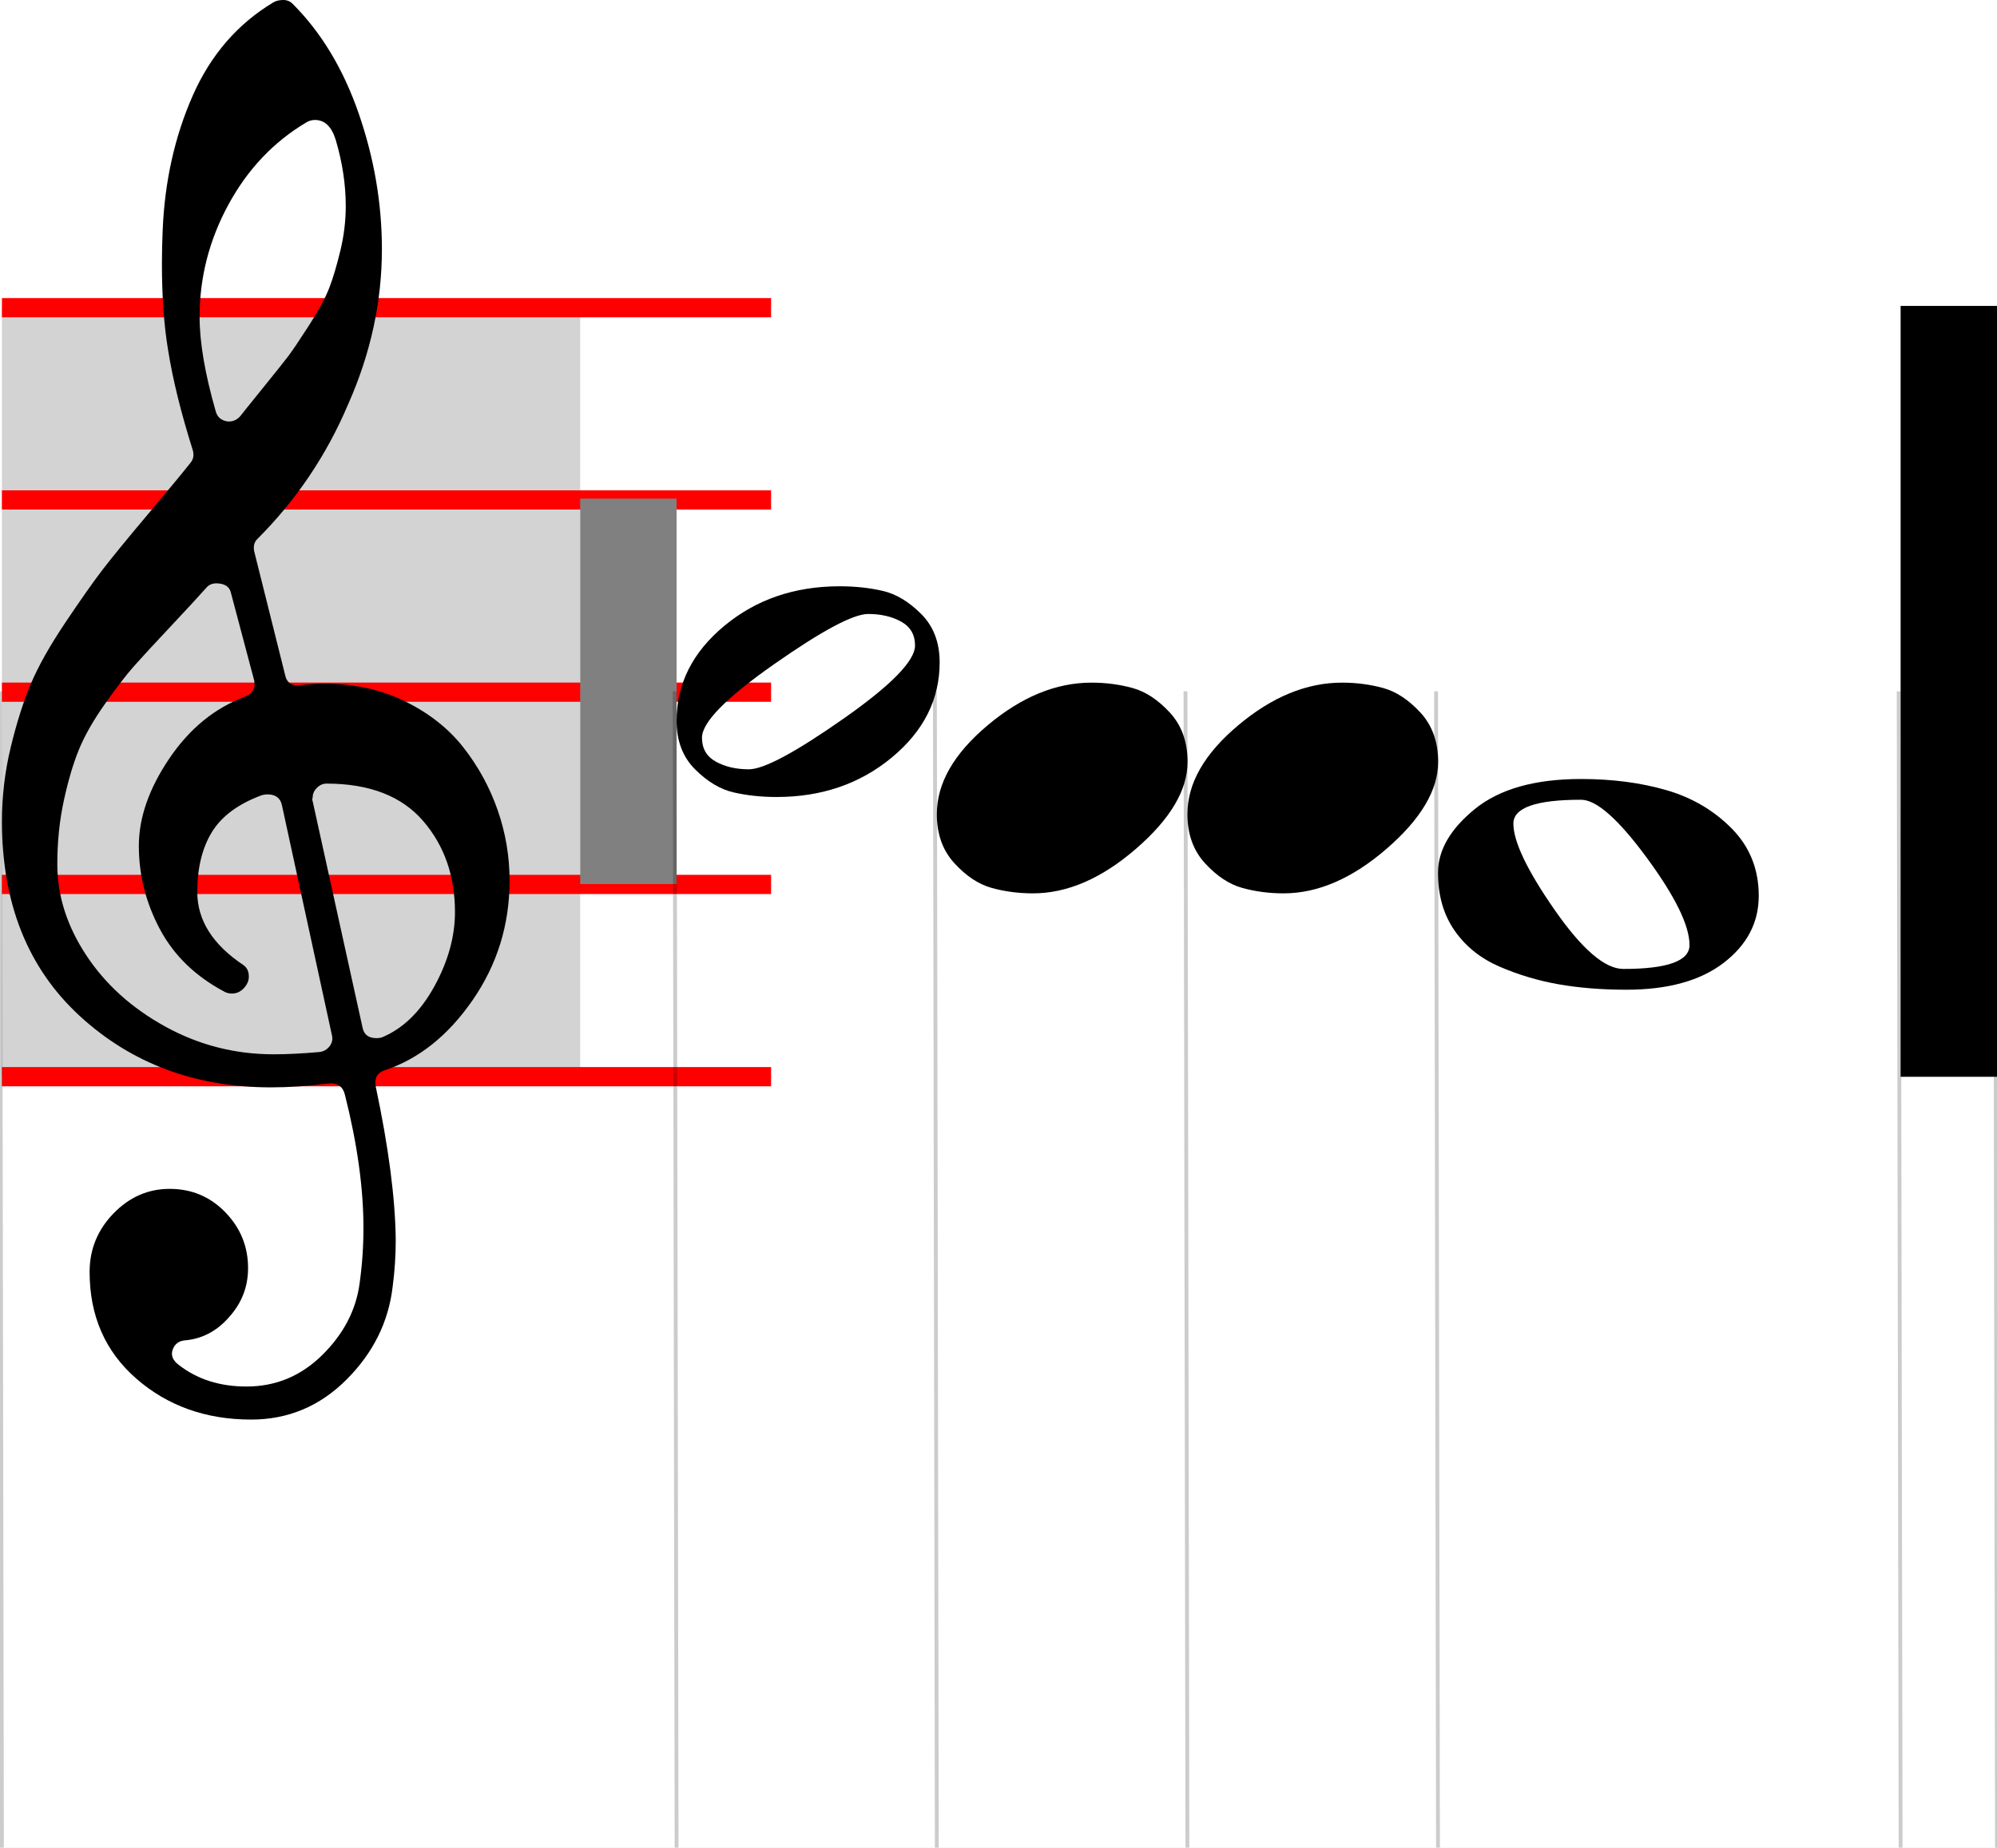
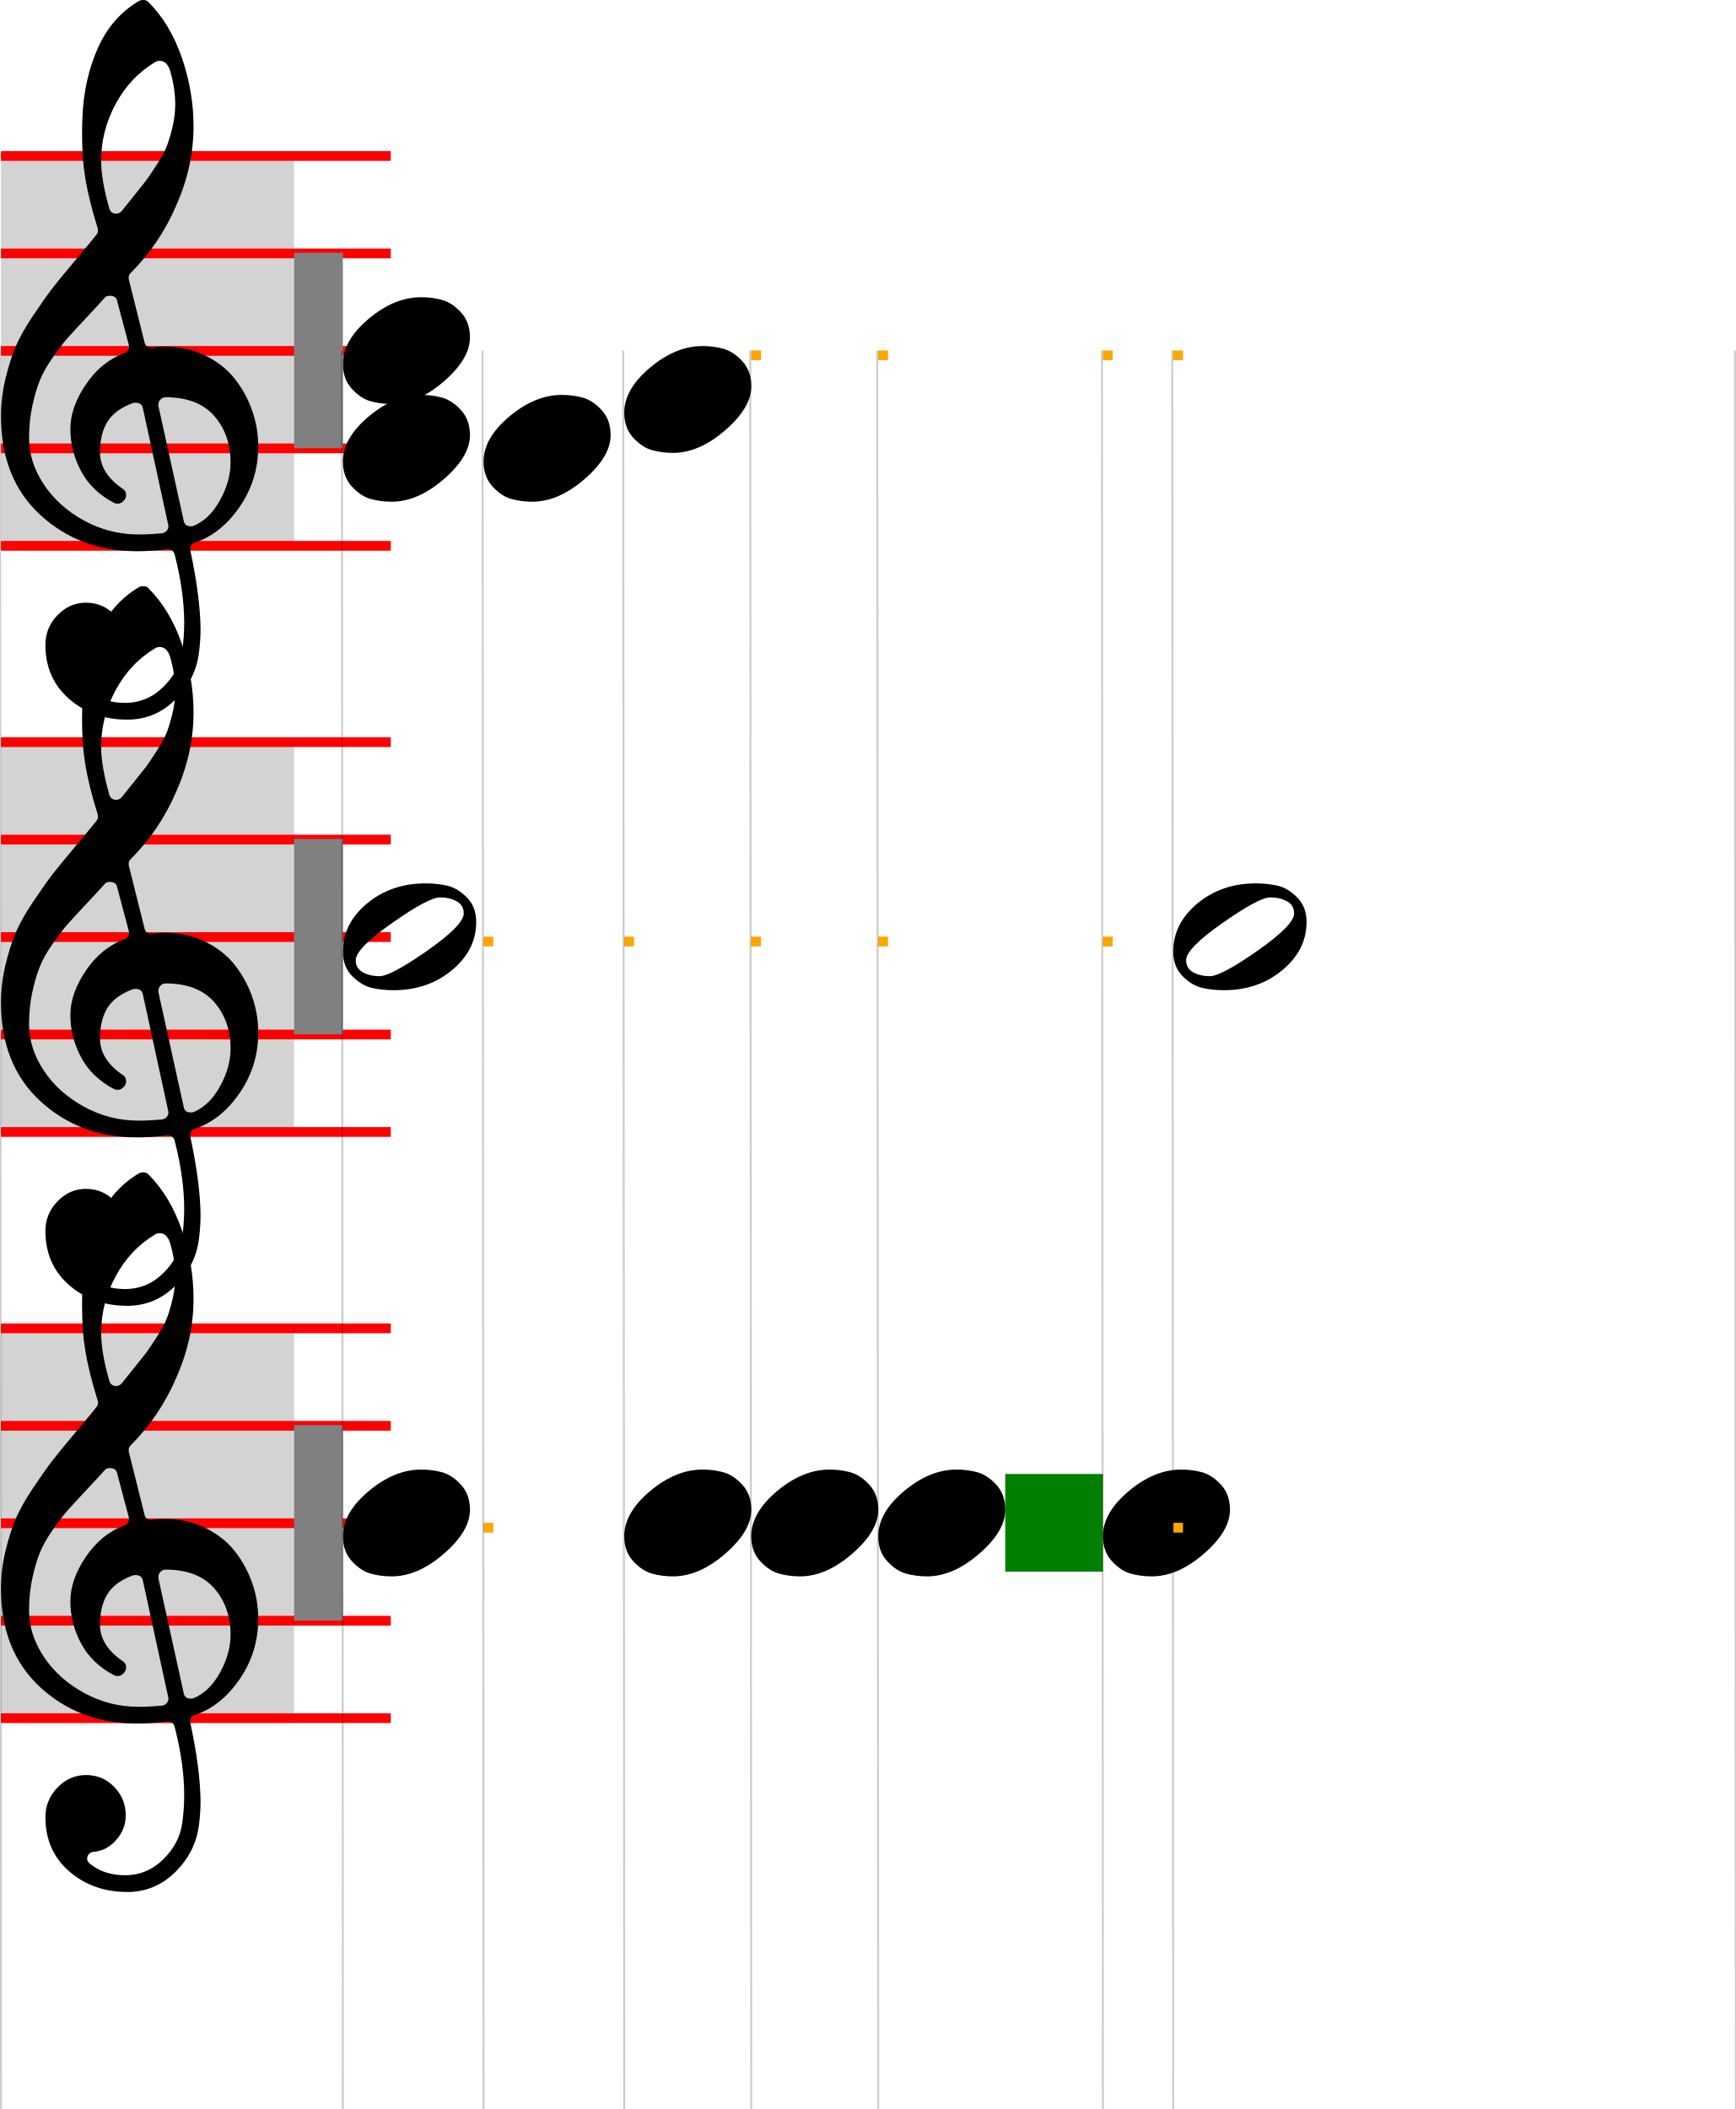
- <svg xmlns="http://www.w3.org/2000/svg" width="103.6" height="95.874" viewBox="0 0 103.6 95.874">
-   <rect x="0" y="0" width="103.6" height="95.874" fill="white" />
+ <svg xmlns="http://www.w3.org/2000/svg" width="177.7" height="215.874" viewBox="0 0 177.7 215.874">
+   <rect x="0" y="0" width="177.7" height="215.874" fill="white" />
  <rect x="0.1" y="15.874" width="30" height="40" fill="lightgray" />
  <path d="M 0.1 56.368 L 0.1 55.37 L 40.003 55.37 L 40.003 56.368 L 0.1 56.368 Z M 0.1 46.392 L 0.1 45.394 L 40.003 45.394 L 40.003 46.392 L 0.1 46.392 Z M 0.1 36.416 L 0.1 35.418 L 40.003 35.418 L 40.003 36.416 L 0.1 36.416 Z M 0.1 26.44 L 0.1 25.443 L 40.003 25.443 L 40.003 26.44 L 0.1 26.44 Z M 0.1 16.464 L 0.1 15.467 L 40.003 15.467 L 40.003 16.464 L 0.1 16.464 Z " fill="red" />
  <path d="M 9.996 23.343 Q 9.078 20.43 8.719 18.156 Q 8.4 16.241 8.4 13.687 Q 8.4 12.809 8.44 11.931 Q 8.599 8.14 9.996 4.968 Q 11.393 1.796 14.186 0.12 Q 14.385 0 14.705 0 Q 14.984 0 15.183 0.2 Q 17.418 2.434 18.615 5.906 Q 19.812 9.377 19.812 12.929 Q 19.812 17.039 18.056 20.989 Q 16.381 24.94 13.348 27.972 Q 13.108 28.212 13.188 28.611 L 14.784 34.995 Q 14.904 35.634 15.582 35.554 Q 16.221 35.474 16.819 35.474 Q 19.134 35.474 21.009 36.392 Q 22.885 37.31 24.042 38.786 Q 25.199 40.262 25.818 42.038 Q 26.436 43.814 26.436 45.689 Q 26.436 49.121 24.521 51.894 Q 22.605 54.667 19.932 55.545 Q 19.373 55.745 19.493 56.383 Q 20.491 61.092 20.53 64.324 Q 20.53 65.561 20.371 66.758 Q 20.052 69.511 17.977 71.586 Q 15.902 73.661 13.029 73.661 Q 9.517 73.661 7.083 71.547 Q 4.649 69.432 4.649 66 Q 4.649 64.244 5.886 62.967 Q 7.123 61.69 8.799 61.69 Q 10.515 61.69 11.692 62.907 Q 12.869 64.125 12.869 65.8 Q 12.869 67.237 11.911 68.314 Q 10.954 69.432 9.597 69.551 Q 9.118 69.591 8.959 70.03 Q 8.799 70.469 9.278 70.828 Q 10.714 71.946 12.789 71.946 Q 15.064 71.946 16.72 70.31 Q 18.376 68.674 18.655 66.599 Q 18.855 65.162 18.855 63.726 Q 18.855 60.613 17.897 56.822 Q 17.737 56.144 17.019 56.224 Q 15.423 56.423 14.066 56.423 Q 8.16 56.423 4.13 52.712 Q 0.1 49.001 0.1 42.617 Q 0.1 40.661 0.559 38.766 Q 1.018 36.871 1.596 35.494 Q 2.175 34.117 3.392 32.302 Q 4.609 30.486 5.347 29.528 Q 6.085 28.571 7.682 26.675 Q 9.278 24.78 9.876 24.022 Q 10.116 23.742 9.996 23.343 Z M 16.221 41.579 L 18.815 53.351 Q 18.934 53.869 19.533 53.869 Q 19.693 53.869 19.812 53.83 Q 21.448 53.151 22.526 51.196 Q 23.603 49.241 23.603 47.325 Q 23.603 44.532 21.967 42.617 Q 20.291 40.661 16.939 40.661 Q 16.66 40.661 16.44 40.881 Q 16.221 41.1 16.221 41.38 Q 16.181 41.499 16.221 41.579 Z M 10.714 30.486 Q 10.076 31.204 8.819 32.541 Q 7.562 33.878 6.943 34.576 Q 6.325 35.274 5.427 36.551 Q 4.529 37.828 4.09 38.906 Q 3.651 39.983 3.312 41.539 Q 2.973 43.096 2.973 44.851 Q 2.973 47.285 4.469 49.56 Q 5.966 51.834 8.579 53.271 Q 11.193 54.707 14.186 54.707 Q 15.263 54.707 16.58 54.588 Q 16.899 54.548 17.099 54.288 Q 17.298 54.029 17.218 53.71 L 14.625 41.779 Q 14.505 41.22 13.867 41.22 Q 13.747 41.22 13.587 41.26 Q 11.752 41.938 10.994 43.175 Q 10.235 44.412 10.235 46.288 Q 10.235 48.482 12.63 50.079 Q 12.909 50.278 12.909 50.677 Q 12.909 50.996 12.65 51.276 Q 12.39 51.555 12.031 51.555 Q 11.832 51.555 11.672 51.475 Q 9.397 50.278 8.3 48.223 Q 7.203 46.168 7.203 43.894 Q 7.203 41.699 8.779 39.365 Q 10.355 37.03 12.709 36.152 Q 13.308 35.913 13.188 35.314 L 11.991 30.805 Q 11.911 30.366 11.433 30.287 Q 10.954 30.207 10.714 30.486 Z M 17.418 7.262 Q 17.099 6.225 16.341 6.225 Q 16.101 6.225 15.902 6.345 Q 13.348 7.861 11.852 10.614 Q 10.355 13.368 10.355 16.44 Q 10.355 18.435 11.193 21.348 Q 11.313 21.787 11.792 21.867 Q 12.191 21.907 12.47 21.588 Q 12.59 21.428 13.607 20.171 Q 14.625 18.914 14.944 18.495 Q 15.263 18.076 16.021 16.899 Q 16.78 15.722 17.079 14.944 Q 17.378 14.166 17.657 13.008 Q 17.937 11.851 17.937 10.694 Q 17.937 9.018 17.418 7.262 Z " fill="black" />
-   <path d="M 45.036 31.859 Q 43.879 31.859 40.148 34.472 Q 36.417 37.086 36.417 38.283 Q 36.417 39.121 37.135 39.52 Q 37.853 39.919 38.851 39.919 Q 40.008 39.919 43.739 37.305 Q 47.47 34.692 47.47 33.495 Q 47.47 32.657 46.752 32.258 Q 46.033 31.859 45.036 31.859 Z M 35.1 37.405 Q 35.1 34.532 37.574 32.477 Q 40.048 30.422 43.559 30.422 Q 44.757 30.422 45.794 30.661 Q 46.832 30.901 47.789 31.859 Q 48.747 32.816 48.747 34.372 Q 48.747 37.245 46.273 39.3 Q 43.799 41.356 40.287 41.356 Q 39.09 41.356 38.053 41.116 Q 37.015 40.877 36.058 39.919 Q 35.1 38.961 35.1 37.405 Z " fill="black" />
+   <path d="M 35.1 37.245 Q 35.1 34.851 37.734 32.637 Q 40.367 30.422 43.121 30.422 Q 44.238 30.422 45.255 30.701 Q 46.273 30.981 47.191 31.978 Q 48.108 32.976 48.108 34.532 Q 48.108 36.727 45.435 39.041 Q 42.761 41.356 40.088 41.356 Q 38.971 41.356 37.953 41.076 Q 36.936 40.797 36.018 39.799 Q 35.1 38.802 35.1 37.245 Z " fill="black" />
+   <path d="M 35.1 47.245 Q 35.1 44.851 37.734 42.637 Q 40.367 40.422 43.121 40.422 Q 44.238 40.422 45.255 40.701 Q 46.273 40.981 47.191 41.978 Q 48.108 42.976 48.108 44.532 Q 48.108 46.727 45.435 49.041 Q 42.761 51.356 40.088 51.356 Q 38.971 51.356 37.953 51.076 Q 36.936 50.797 36.018 49.799 Q 35.1 48.802 35.1 47.245 Z " fill="black" />
  <rect x="30.1" y="25.874" width="5" height="20" fill="gray" />
-   <path d="M 48.6 42.245 Q 48.6 39.851 51.234 37.637 Q 53.867 35.422 56.621 35.422 Q 57.738 35.422 58.755 35.701 Q 59.773 35.981 60.691 36.978 Q 61.608 37.976 61.608 39.532 Q 61.608 41.727 58.935 44.041 Q 56.261 46.356 53.588 46.356 Q 52.471 46.356 51.453 46.076 Q 50.436 45.797 49.518 44.799 Q 48.6 43.802 48.6 42.245 Z " fill="black" />
-   <path d="M 61.6 42.245 Q 61.6 39.851 64.234 37.637 Q 66.867 35.422 69.621 35.422 Q 70.738 35.422 71.755 35.701 Q 72.773 35.981 73.691 36.978 Q 74.608 37.976 74.608 39.532 Q 74.608 41.727 71.935 44.041 Q 69.261 46.356 66.588 46.356 Q 65.471 46.356 64.453 46.076 Q 63.436 45.797 62.518 44.799 Q 61.6 43.802 61.6 42.245 Z " fill="black" />
-   <path d="M 74.6 45.29 Q 74.6 43.534 76.515 41.978 Q 78.431 40.422 82.022 40.422 Q 84.456 40.422 86.451 41.001 Q 88.446 41.579 89.843 42.996 Q 91.24 44.412 91.24 46.487 Q 91.24 48.562 89.424 49.959 Q 87.608 51.356 84.376 51.356 Q 82.461 51.356 80.865 51.076 Q 79.269 50.797 77.792 50.158 Q 76.316 49.52 75.458 48.283 Q 74.6 47.046 74.6 45.29 Z M 82.022 41.499 Q 78.511 41.499 78.511 42.736 Q 78.511 44.133 80.645 47.206 Q 82.78 50.278 84.217 50.278 Q 87.648 50.278 87.648 49.041 Q 87.648 47.525 85.434 44.512 Q 83.219 41.499 82.022 41.499 Z " fill="black" />
-   <rect x="98.6" y="15.874" width="5" height="40" fill="black" />
-   <line x1="0" y1="35.874" x2="0.1" y2="95.874" stroke="rgba(0,0,0,0.2)" stroke-width="0.2" />
-   <line x1="35" y1="35.874" x2="35.1" y2="95.874" stroke="rgba(0,0,0,0.2)" stroke-width="0.2" />
-   <line x1="48.5" y1="35.874" x2="48.6" y2="95.874" stroke="rgba(0,0,0,0.2)" stroke-width="0.2" />
-   <line x1="61.5" y1="35.874" x2="61.6" y2="95.874" stroke="rgba(0,0,0,0.2)" stroke-width="0.2" />
-   <line x1="74.5" y1="35.874" x2="74.6" y2="95.874" stroke="rgba(0,0,0,0.2)" stroke-width="0.2" />
-   <line x1="98.5" y1="35.874" x2="98.6" y2="95.874" stroke="rgba(0,0,0,0.2)" stroke-width="0.2" />
-   <line x1="103.5" y1="35.874" x2="103.6" y2="95.874" stroke="rgba(0,0,0,0.2)" stroke-width="0.2" />
+   <path d="M 49.5 47.245 Q 49.5 44.851 52.134 42.637 Q 54.767 40.422 57.521 40.422 Q 58.638 40.422 59.655 40.701 Q 60.673 40.981 61.591 41.978 Q 62.508 42.976 62.508 44.532 Q 62.508 46.727 59.835 49.041 Q 57.161 51.356 54.488 51.356 Q 53.371 51.356 52.353 51.076 Q 51.336 50.797 50.418 49.799 Q 49.5 48.802 49.5 47.245 Z " fill="black" />
+   <path d="M 63.9 42.245 Q 63.9 39.851 66.534 37.637 Q 69.167 35.422 71.921 35.422 Q 73.038 35.422 74.055 35.701 Q 75.073 35.981 75.991 36.978 Q 76.908 37.976 76.908 39.532 Q 76.908 41.727 74.235 44.041 Q 71.561 46.356 68.888 46.356 Q 67.771 46.356 66.753 46.076 Q 65.736 45.797 64.818 44.799 Q 63.9 43.802 63.9 42.245 Z " fill="black" />
+   <rect x="76.9" y="35.874" width="1" height="1" fill="orange" />
+   <rect x="89.9" y="35.874" width="1" height="1" fill="orange" />
+   <rect x="112.9" y="35.874" width="1" height="1" fill="orange" />
+   <rect x="120.1" y="35.874" width="1" height="1" fill="orange" />
+   <rect x="0.1" y="75.874" width="30" height="40" fill="lightgray" />
+   <path d="M 0.1 116.368 L 0.1 115.37 L 40.003 115.37 L 40.003 116.368 L 0.1 116.368 Z M 0.1 106.392 L 0.1 105.394 L 40.003 105.394 L 40.003 106.392 L 0.1 106.392 Z M 0.1 96.416 L 0.1 95.418 L 40.003 95.418 L 40.003 96.416 L 0.1 96.416 Z M 0.1 86.44 L 0.1 85.443 L 40.003 85.443 L 40.003 86.44 L 0.1 86.44 Z M 0.1 76.464 L 0.1 75.467 L 40.003 75.467 L 40.003 76.464 L 0.1 76.464 Z " fill="red" />
+   <path d="M 9.996 83.343 Q 9.078 80.43 8.719 78.156 Q 8.4 76.241 8.4 73.687 Q 8.4 72.809 8.44 71.931 Q 8.599 68.14 9.996 64.968 Q 11.393 61.796 14.186 60.12 Q 14.385 60 14.705 60 Q 14.984 60 15.183 60.2 Q 17.418 62.434 18.615 65.906 Q 19.812 69.377 19.812 72.929 Q 19.812 77.039 18.056 80.989 Q 16.381 84.94 13.348 87.972 Q 13.108 88.212 13.188 88.611 L 14.784 94.995 Q 14.904 95.634 15.582 95.554 Q 16.221 95.474 16.819 95.474 Q 19.134 95.474 21.009 96.392 Q 22.885 97.31 24.042 98.786 Q 25.199 100.262 25.818 102.038 Q 26.436 103.814 26.436 105.689 Q 26.436 109.121 24.521 111.894 Q 22.605 114.667 19.932 115.545 Q 19.373 115.745 19.493 116.383 Q 20.491 121.092 20.53 124.324 Q 20.53 125.561 20.371 126.758 Q 20.052 129.511 17.977 131.586 Q 15.902 133.661 13.029 133.661 Q 9.517 133.661 7.083 131.547 Q 4.649 129.432 4.649 126 Q 4.649 124.244 5.886 122.967 Q 7.123 121.69 8.799 121.69 Q 10.515 121.69 11.692 122.907 Q 12.869 124.125 12.869 125.8 Q 12.869 127.237 11.911 128.314 Q 10.954 129.432 9.597 129.551 Q 9.118 129.591 8.959 130.03 Q 8.799 130.469 9.278 130.828 Q 10.714 131.946 12.789 131.946 Q 15.064 131.946 16.72 130.31 Q 18.376 128.674 18.655 126.599 Q 18.855 125.162 18.855 123.726 Q 18.855 120.613 17.897 116.822 Q 17.737 116.144 17.019 116.224 Q 15.423 116.423 14.066 116.423 Q 8.16 116.423 4.13 112.712 Q 0.1 109.001 0.1 102.617 Q 0.1 100.661 0.559 98.766 Q 1.018 96.871 1.596 95.494 Q 2.175 94.117 3.392 92.302 Q 4.609 90.486 5.347 89.528 Q 6.085 88.571 7.682 86.675 Q 9.278 84.78 9.876 84.022 Q 10.116 83.742 9.996 83.343 Z M 16.221 101.579 L 18.815 113.351 Q 18.934 113.869 19.533 113.869 Q 19.693 113.869 19.812 113.83 Q 21.448 113.151 22.526 111.196 Q 23.603 109.241 23.603 107.325 Q 23.603 104.532 21.967 102.617 Q 20.291 100.661 16.939 100.661 Q 16.66 100.661 16.44 100.881 Q 16.221 101.1 16.221 101.38 Q 16.181 101.499 16.221 101.579 Z M 10.714 90.486 Q 10.076 91.204 8.819 92.541 Q 7.562 93.878 6.943 94.576 Q 6.325 95.274 5.427 96.551 Q 4.529 97.828 4.09 98.906 Q 3.651 99.983 3.312 101.539 Q 2.973 103.096 2.973 104.851 Q 2.973 107.285 4.469 109.56 Q 5.966 111.834 8.579 113.271 Q 11.193 114.707 14.186 114.707 Q 15.263 114.707 16.58 114.588 Q 16.899 114.548 17.099 114.288 Q 17.298 114.029 17.218 113.71 L 14.625 101.779 Q 14.505 101.22 13.867 101.22 Q 13.747 101.22 13.587 101.26 Q 11.752 101.938 10.994 103.175 Q 10.235 104.412 10.235 106.288 Q 10.235 108.482 12.63 110.079 Q 12.909 110.278 12.909 110.677 Q 12.909 110.996 12.65 111.276 Q 12.39 111.555 12.031 111.555 Q 11.832 111.555 11.672 111.475 Q 9.397 110.278 8.3 108.223 Q 7.203 106.168 7.203 103.894 Q 7.203 101.699 8.779 99.365 Q 10.355 97.03 12.709 96.152 Q 13.308 95.913 13.188 95.314 L 11.991 90.805 Q 11.911 90.366 11.433 90.287 Q 10.954 90.207 10.714 90.486 Z M 17.418 67.262 Q 17.099 66.225 16.341 66.225 Q 16.101 66.225 15.902 66.345 Q 13.348 67.861 11.852 70.614 Q 10.355 73.368 10.355 76.44 Q 10.355 78.435 11.193 81.348 Q 11.313 81.787 11.792 81.867 Q 12.191 81.907 12.47 81.588 Q 12.59 81.428 13.607 80.171 Q 14.625 78.914 14.944 78.495 Q 15.263 78.076 16.021 76.899 Q 16.78 75.722 17.079 74.944 Q 17.378 74.166 17.657 73.008 Q 17.937 71.851 17.937 70.694 Q 17.937 69.018 17.418 67.262 Z " fill="black" />
+   <path d="M 45.036 91.859 Q 43.879 91.859 40.148 94.472 Q 36.417 97.086 36.417 98.283 Q 36.417 99.121 37.135 99.52 Q 37.853 99.919 38.851 99.919 Q 40.008 99.919 43.739 97.305 Q 47.47 94.692 47.47 93.495 Q 47.47 92.657 46.752 92.258 Q 46.033 91.859 45.036 91.859 Z M 35.1 97.405 Q 35.1 94.532 37.574 92.477 Q 40.048 90.422 43.559 90.422 Q 44.757 90.422 45.794 90.661 Q 46.832 90.901 47.789 91.859 Q 48.747 92.816 48.747 94.372 Q 48.747 97.245 46.273 99.3 Q 43.799 101.356 40.287 101.356 Q 39.09 101.356 38.053 101.116 Q 37.015 100.877 36.058 99.919 Q 35.1 98.961 35.1 97.405 Z " fill="black" />
+   <rect x="30.1" y="85.874" width="5" height="20" fill="gray" />
+   <rect x="49.5" y="95.874" width="1" height="1" fill="orange" />
+   <rect x="63.9" y="95.874" width="1" height="1" fill="orange" />
+   <rect x="76.9" y="95.874" width="1" height="1" fill="orange" />
+   <rect x="89.9" y="95.874" width="1" height="1" fill="orange" />
+   <rect x="112.9" y="95.874" width="1" height="1" fill="orange" />
+   <path d="M 130.036 91.859 Q 128.879 91.859 125.148 94.472 Q 121.417 97.086 121.417 98.283 Q 121.417 99.121 122.135 99.52 Q 122.853 99.919 123.851 99.919 Q 125.008 99.919 128.739 97.305 Q 132.47 94.692 132.47 93.495 Q 132.47 92.657 131.752 92.258 Q 131.034 91.859 130.036 91.859 Z M 120.1 97.405 Q 120.1 94.532 122.574 92.477 Q 125.048 90.422 128.56 90.422 Q 129.757 90.422 130.794 90.661 Q 131.832 90.901 132.789 91.859 Q 133.747 92.816 133.747 94.372 Q 133.747 97.245 131.273 99.3 Q 128.799 101.356 125.287 101.356 Q 124.09 101.356 123.053 101.116 Q 122.015 100.877 121.058 99.919 Q 120.1 98.961 120.1 97.405 Z " fill="black" />
+   <rect x="0.1" y="135.874" width="30" height="40" fill="lightgray" />
+   <path d="M 0.1 176.368 L 0.1 175.37 L 40.003 175.37 L 40.003 176.368 L 0.1 176.368 Z M 0.1 166.392 L 0.1 165.394 L 40.003 165.394 L 40.003 166.392 L 0.1 166.392 Z M 0.1 156.416 L 0.1 155.418 L 40.003 155.418 L 40.003 156.416 L 0.1 156.416 Z M 0.1 146.44 L 0.1 145.443 L 40.003 145.443 L 40.003 146.44 L 0.1 146.44 Z M 0.1 136.464 L 0.1 135.467 L 40.003 135.467 L 40.003 136.464 L 0.1 136.464 Z " fill="red" />
+   <path d="M 9.996 143.343 Q 9.078 140.43 8.719 138.156 Q 8.4 136.241 8.4 133.687 Q 8.4 132.809 8.44 131.931 Q 8.599 128.14 9.996 124.968 Q 11.393 121.796 14.186 120.12 Q 14.385 120 14.705 120 Q 14.984 120 15.183 120.2 Q 17.418 122.434 18.615 125.906 Q 19.812 129.377 19.812 132.929 Q 19.812 137.039 18.056 140.989 Q 16.381 144.94 13.348 147.972 Q 13.108 148.212 13.188 148.611 L 14.784 154.995 Q 14.904 155.634 15.582 155.554 Q 16.221 155.474 16.819 155.474 Q 19.134 155.474 21.009 156.392 Q 22.885 157.31 24.042 158.786 Q 25.199 160.262 25.818 162.038 Q 26.436 163.814 26.436 165.689 Q 26.436 169.121 24.521 171.894 Q 22.605 174.667 19.932 175.545 Q 19.373 175.745 19.493 176.383 Q 20.491 181.092 20.53 184.324 Q 20.53 185.561 20.371 186.758 Q 20.052 189.511 17.977 191.586 Q 15.902 193.661 13.029 193.661 Q 9.517 193.661 7.083 191.547 Q 4.649 189.432 4.649 186 Q 4.649 184.244 5.886 182.967 Q 7.123 181.69 8.799 181.69 Q 10.515 181.69 11.692 182.907 Q 12.869 184.125 12.869 185.8 Q 12.869 187.237 11.911 188.314 Q 10.954 189.432 9.597 189.551 Q 9.118 189.591 8.959 190.03 Q 8.799 190.469 9.278 190.828 Q 10.714 191.946 12.789 191.946 Q 15.064 191.946 16.72 190.31 Q 18.376 188.674 18.655 186.599 Q 18.855 185.162 18.855 183.726 Q 18.855 180.613 17.897 176.822 Q 17.737 176.144 17.019 176.224 Q 15.423 176.423 14.066 176.423 Q 8.16 176.423 4.13 172.712 Q 0.1 169.001 0.1 162.617 Q 0.1 160.661 0.559 158.766 Q 1.018 156.871 1.596 155.494 Q 2.175 154.117 3.392 152.302 Q 4.609 150.486 5.347 149.528 Q 6.085 148.571 7.682 146.675 Q 9.278 144.78 9.876 144.022 Q 10.116 143.742 9.996 143.343 Z M 16.221 161.579 L 18.815 173.351 Q 18.934 173.869 19.533 173.869 Q 19.693 173.869 19.812 173.829 Q 21.448 173.151 22.526 171.196 Q 23.603 169.241 23.603 167.325 Q 23.603 164.532 21.967 162.617 Q 20.291 160.661 16.939 160.661 Q 16.66 160.661 16.44 160.881 Q 16.221 161.1 16.221 161.38 Q 16.181 161.499 16.221 161.579 Z M 10.714 150.486 Q 10.076 151.204 8.819 152.541 Q 7.562 153.878 6.943 154.576 Q 6.325 155.274 5.427 156.551 Q 4.529 157.828 4.09 158.906 Q 3.651 159.983 3.312 161.539 Q 2.973 163.096 2.973 164.851 Q 2.973 167.285 4.469 169.56 Q 5.966 171.834 8.579 173.271 Q 11.193 174.707 14.186 174.707 Q 15.263 174.707 16.58 174.588 Q 16.899 174.548 17.099 174.288 Q 17.298 174.029 17.218 173.71 L 14.625 161.779 Q 14.505 161.22 13.867 161.22 Q 13.747 161.22 13.587 161.26 Q 11.752 161.938 10.994 163.175 Q 10.235 164.412 10.235 166.288 Q 10.235 168.482 12.63 170.079 Q 12.909 170.278 12.909 170.677 Q 12.909 170.996 12.65 171.276 Q 12.39 171.555 12.031 171.555 Q 11.832 171.555 11.672 171.475 Q 9.397 170.278 8.3 168.223 Q 7.203 166.168 7.203 163.894 Q 7.203 161.699 8.779 159.365 Q 10.355 157.03 12.709 156.152 Q 13.308 155.913 13.188 155.314 L 11.991 150.805 Q 11.911 150.366 11.433 150.287 Q 10.954 150.207 10.714 150.486 Z M 17.418 127.262 Q 17.099 126.225 16.341 126.225 Q 16.101 126.225 15.902 126.345 Q 13.348 127.861 11.852 130.614 Q 10.355 133.368 10.355 136.44 Q 10.355 138.435 11.193 141.348 Q 11.313 141.787 11.792 141.867 Q 12.191 141.907 12.47 141.588 Q 12.59 141.428 13.607 140.171 Q 14.625 138.914 14.944 138.495 Q 15.263 138.076 16.021 136.899 Q 16.78 135.722 17.079 134.944 Q 17.378 134.166 17.657 133.008 Q 17.937 131.851 17.937 130.694 Q 17.937 129.018 17.418 127.262 Z " fill="black" />
+   <path d="M 35.1 157.245 Q 35.1 154.851 37.734 152.637 Q 40.367 150.422 43.121 150.422 Q 44.238 150.422 45.255 150.701 Q 46.273 150.981 47.191 151.978 Q 48.108 152.976 48.108 154.532 Q 48.108 156.727 45.435 159.041 Q 42.761 161.356 40.088 161.356 Q 38.971 161.356 37.953 161.076 Q 36.936 160.797 36.018 159.799 Q 35.1 158.802 35.1 157.245 Z " fill="black" />
+   <rect x="30.1" y="145.874" width="5" height="20" fill="gray" />
+   <rect x="49.5" y="155.874" width="1" height="1" fill="orange" />
+   <path d="M 63.9 157.245 Q 63.9 154.851 66.534 152.637 Q 69.167 150.422 71.921 150.422 Q 73.038 150.422 74.055 150.701 Q 75.073 150.981 75.991 151.978 Q 76.908 152.976 76.908 154.532 Q 76.908 156.727 74.235 159.041 Q 71.561 161.356 68.888 161.356 Q 67.771 161.356 66.753 161.076 Q 65.736 160.797 64.818 159.799 Q 63.9 158.802 63.9 157.245 Z " fill="black" />
+   <path d="M 76.9 157.245 Q 76.9 154.851 79.534 152.637 Q 82.167 150.422 84.921 150.422 Q 86.038 150.422 87.055 150.701 Q 88.073 150.981 88.991 151.978 Q 89.908 152.976 89.908 154.532 Q 89.908 156.727 87.235 159.041 Q 84.561 161.356 81.888 161.356 Q 80.771 161.356 79.753 161.076 Q 78.736 160.797 77.818 159.799 Q 76.9 158.802 76.9 157.245 Z " fill="black" />
+   <path d="M 89.9 157.245 Q 89.9 154.851 92.534 152.637 Q 95.167 150.422 97.921 150.422 Q 99.038 150.422 100.055 150.701 Q 101.073 150.981 101.991 151.978 Q 102.908 152.976 102.908 154.532 Q 102.908 156.727 100.235 159.041 Q 97.561 161.356 94.888 161.356 Q 93.771 161.356 92.753 161.076 Q 91.736 160.797 90.818 159.799 Q 89.9 158.802 89.9 157.245 Z " fill="black" />
+   <rect x="102.9" y="150.874" width="10" height="10" fill="green" />
+   <path d="M 112.9 157.245 Q 112.9 154.851 115.534 152.637 Q 118.167 150.422 120.921 150.422 Q 122.038 150.422 123.055 150.701 Q 124.073 150.981 124.991 151.978 Q 125.908 152.976 125.908 154.532 Q 125.908 156.727 123.235 159.041 Q 120.561 161.356 117.888 161.356 Q 116.771 161.356 115.753 161.076 Q 114.736 160.797 113.818 159.799 Q 112.9 158.802 112.9 157.245 Z " fill="black" />
+   <rect x="120.1" y="155.874" width="1" height="1" fill="orange" />
+   <line x1="0" y1="35.874" x2="0.1" y2="215.874" stroke="rgba(0,0,0,0.2)" stroke-width="0.2" />
+   <line x1="35" y1="35.874" x2="35.1" y2="215.874" stroke="rgba(0,0,0,0.2)" stroke-width="0.2" />
+   <line x1="49.4" y1="35.874" x2="49.5" y2="215.874" stroke="rgba(0,0,0,0.2)" stroke-width="0.2" />
+   <line x1="63.8" y1="35.874" x2="63.9" y2="215.874" stroke="rgba(0,0,0,0.2)" stroke-width="0.2" />
+   <line x1="76.8" y1="35.874" x2="76.9" y2="215.874" stroke="rgba(0,0,0,0.2)" stroke-width="0.2" />
+   <line x1="89.8" y1="35.874" x2="89.9" y2="215.874" stroke="rgba(0,0,0,0.2)" stroke-width="0.2" />
+   <line x1="112.8" y1="35.874" x2="112.9" y2="215.874" stroke="rgba(0,0,0,0.2)" stroke-width="0.2" />
+   <line x1="120" y1="35.874" x2="120.1" y2="215.874" stroke="rgba(0,0,0,0.2)" stroke-width="0.2" />
+   <line x1="177.6" y1="35.874" x2="177.7" y2="215.874" stroke="rgba(0,0,0,0.2)" stroke-width="0.2" />
</svg>
